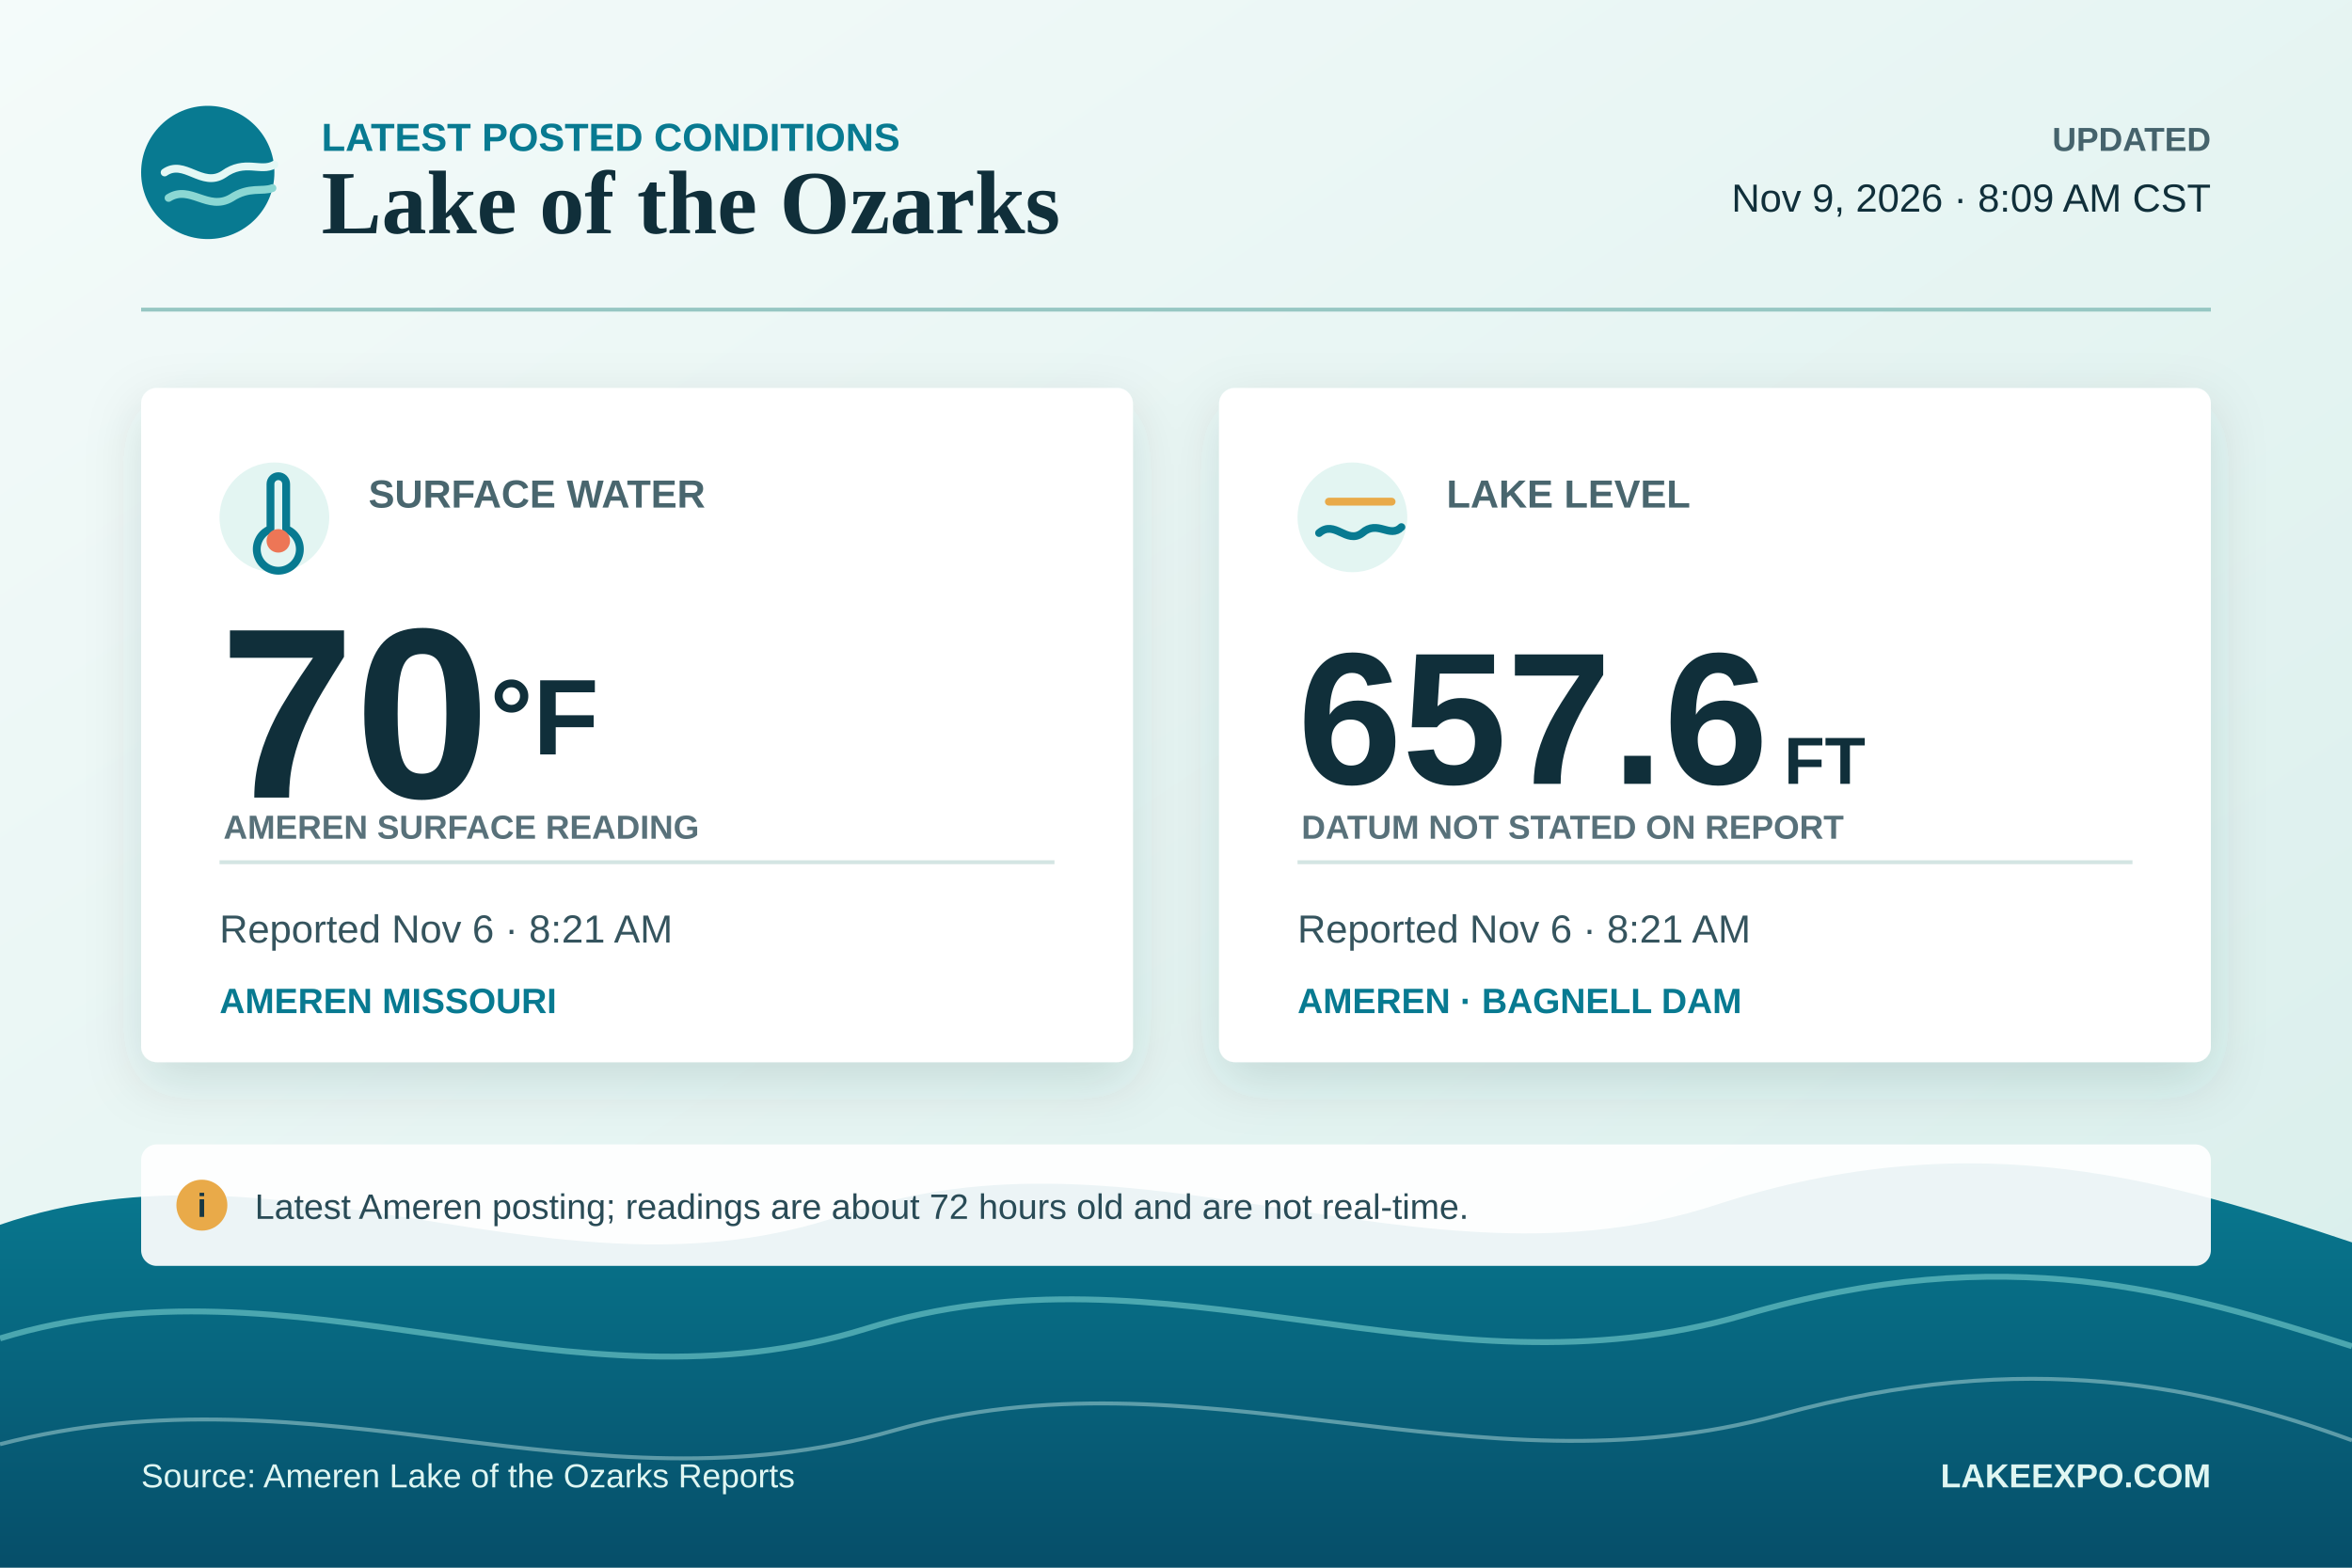
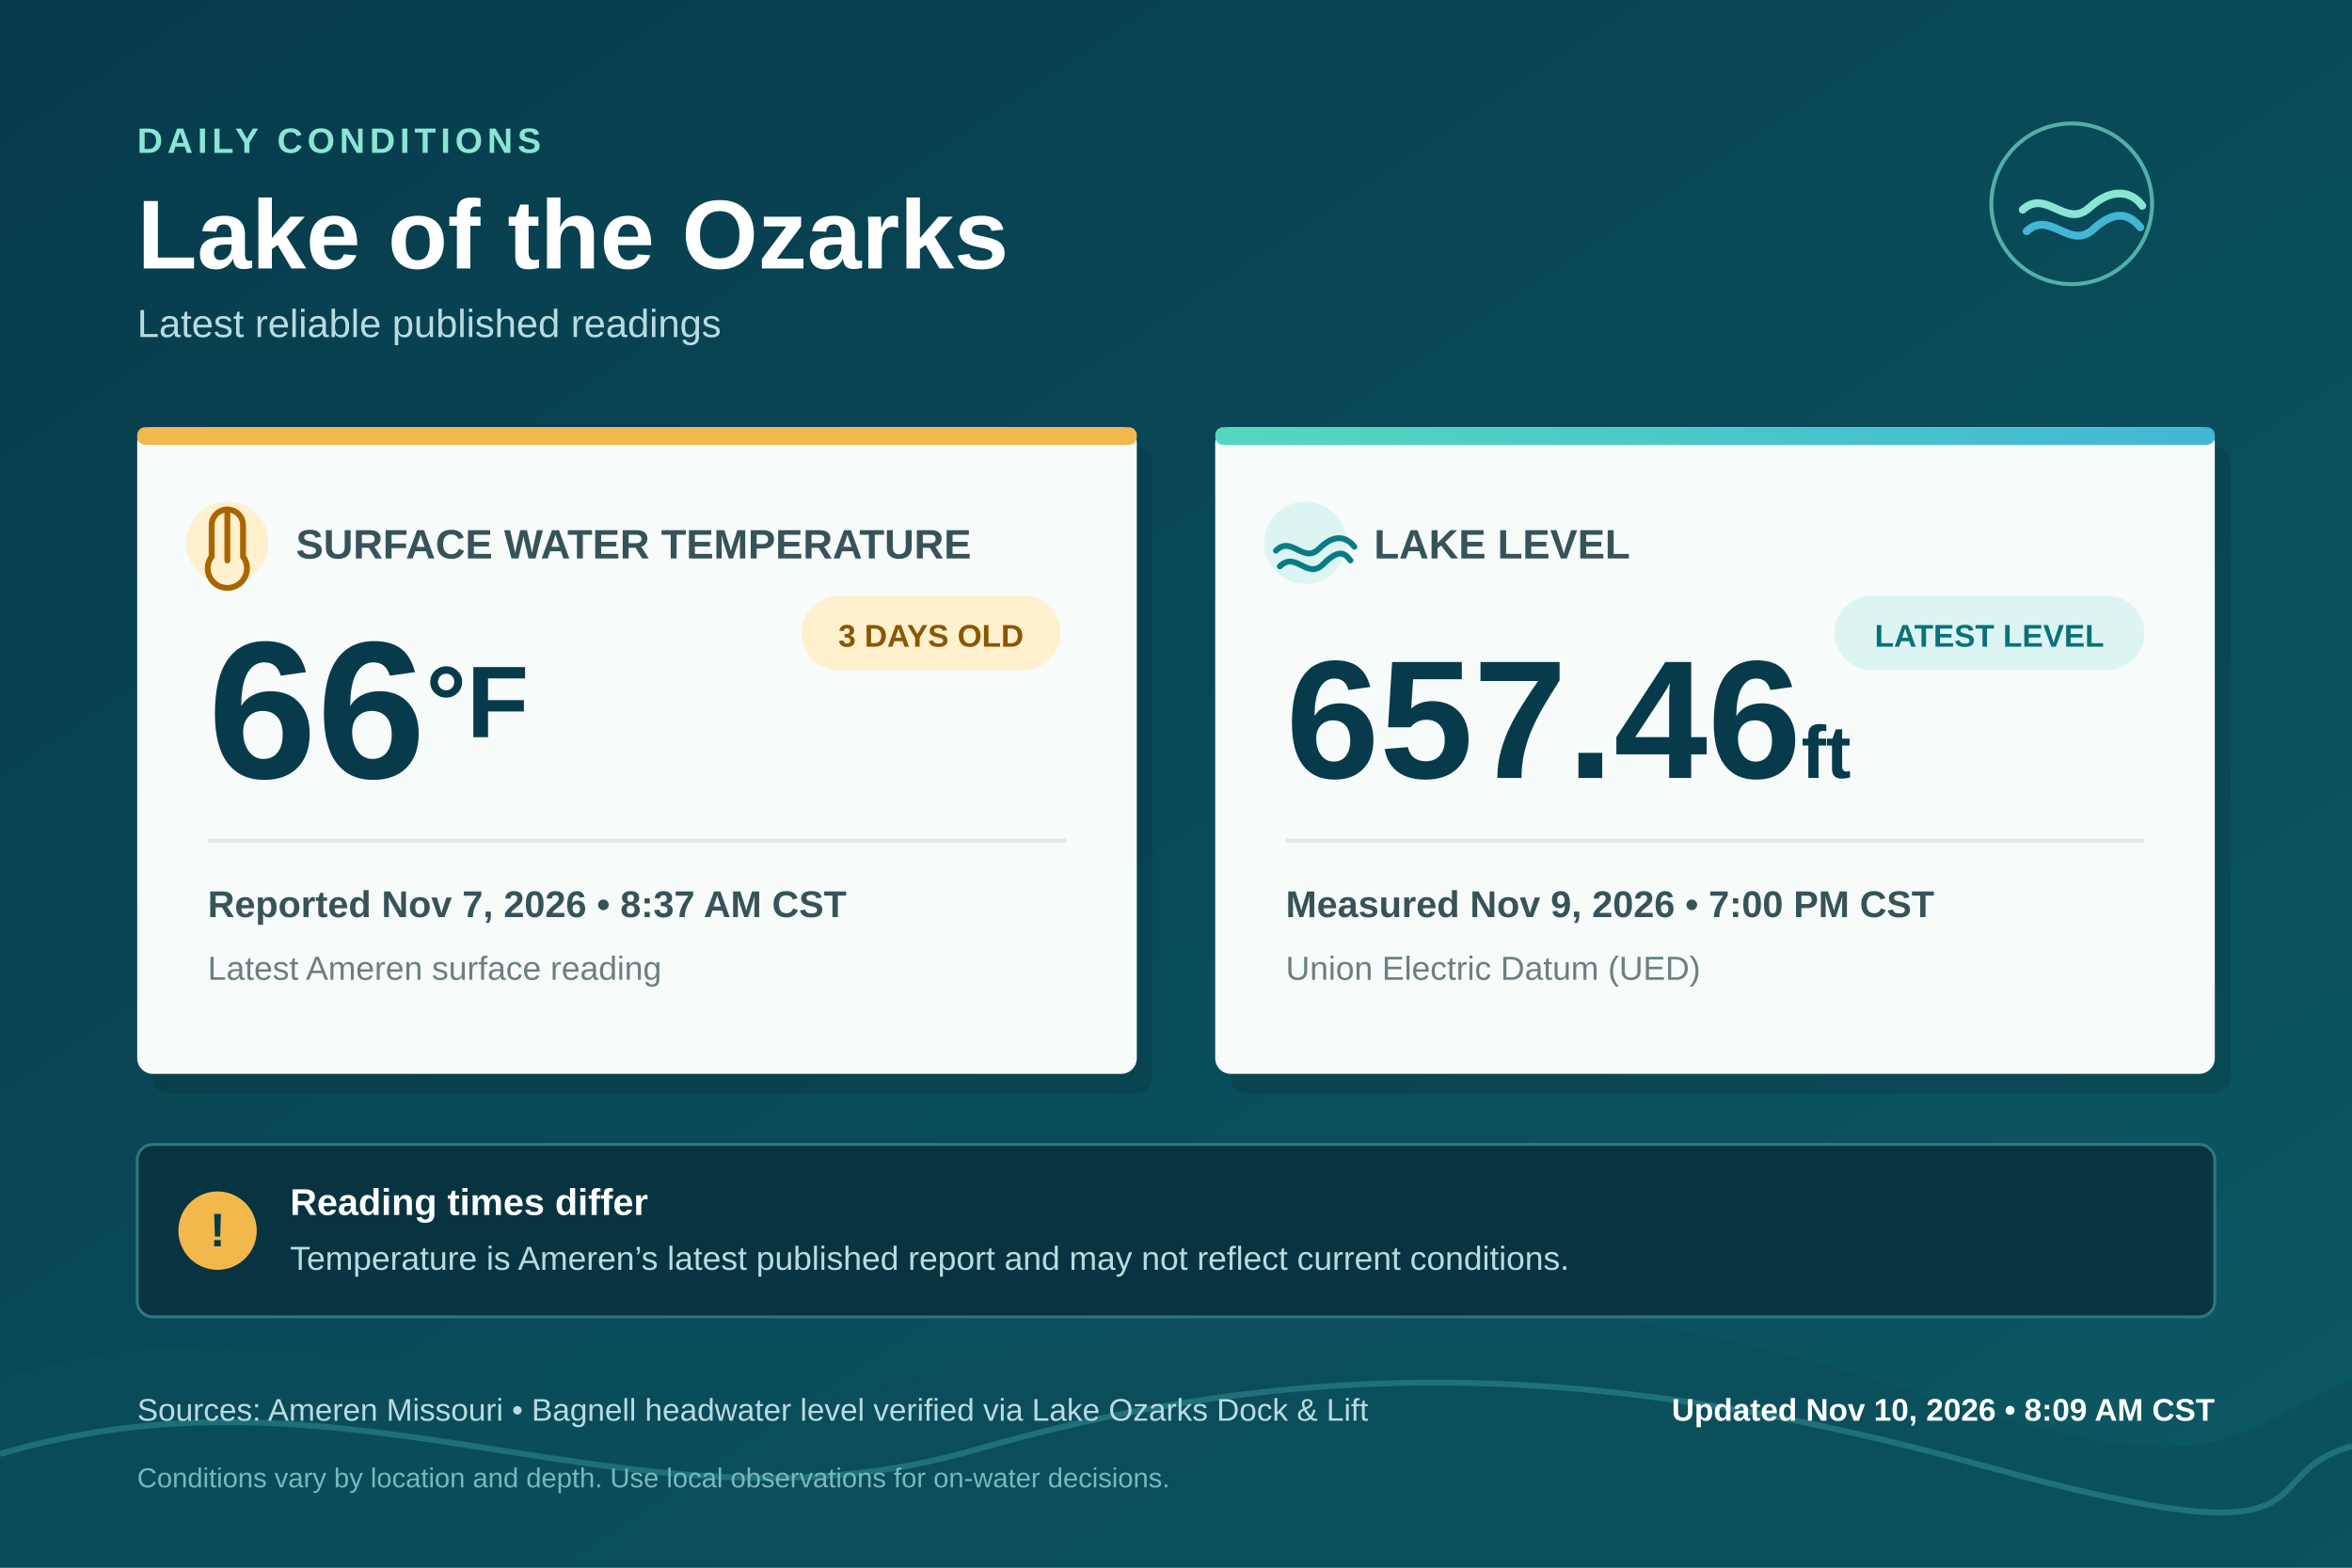
<svg xmlns="http://www.w3.org/2000/svg" width="1200" height="800" viewBox="0 0 1200 800" role="img" aria-labelledby="title desc">
  <defs>
-     <linearGradient id="background" x1="0" y1="0" x2="1" y2="1">
-       <stop offset="0" stop-color="#f4fbfa" />
-       <stop offset="1" stop-color="#d8eeeb" />
+     <linearGradient id="bg" x1="0" y1="0" x2="1" y2="1">
+       <stop offset="0" stop-color="#073B4C" />
+       <stop offset="1" stop-color="#0B5964" />
    </linearGradient>
-     <linearGradient id="lake" x1="0" y1="0" x2="0" y2="1">
-       <stop offset="0" stop-color="#087a91" />
-       <stop offset="1" stop-color="#064e69" />
+     <linearGradient id="water" x1="0" y1="0" x2="1" y2="0">
+       <stop offset="0" stop-color="#55D6BE" />
+       <stop offset="1" stop-color="#42B7D5" />
    </linearGradient>
-     <filter id="shadow" x="-10%" y="-15%" width="120%" height="140%">
-       <feDropShadow dx="0" dy="10" stdDeviation="14" flood-color="#07394a" flood-opacity="0.14" />
+     <filter id="shadow" x="-10%" y="-10%" width="120%" height="130%">
+       <feDropShadow dx="0" dy="10" stdDeviation="12" flood-color="#032933" flood-opacity="0.28" />
    </filter>
  </defs>
-   <rect width="1200" height="800" fill="url(#background)" />
-   <path d="M0 625 C145 575 285 670 430 620 C580 568 725 664 875 615 C1010 571 1110 604 1200 634 L1200 800 L0 800 Z" fill="url(#lake)" />
-   <path d="M0 683 C150 637 291 725 442 678 C595 630 733 717 890 671 C1024 632 1112 659 1200 687" fill="none" stroke="#78d0ce" stroke-width="3" opacity="0.6" />
-   <path d="M0 737 C162 695 300 775 456 730 C610 686 752 765 908 722 C1035 687 1126 708 1200 735" fill="none" stroke="#d4f3ef" stroke-width="2" opacity="0.42" />
-   <g transform="translate(72 54)">
-     <circle cx="34" cy="34" r="34" fill="#087a91" />
-     <path d="M12 34 C22 27 31 42 42 35 C53 27 61 34 68 30" fill="none" stroke="#e4f8f5" stroke-width="4" stroke-linecap="round" />
-     <path d="M14 47 C25 40 34 54 46 47 C55 41 62 44 67 42" fill="none" stroke="#8bd7d3" stroke-width="4" stroke-linecap="round" />
-     <text x="92" y="23" font-family="Arial, Helvetica, sans-serif" font-size="20" font-weight="700" fill="#087a91">LATEST POSTED CONDITIONS</text>
-     <text x="92" y="65" font-family="Georgia, 'Times New Roman', serif" font-size="46" font-weight="700" fill="#102f3a">Lake of the Ozarks</text>
-     <text x="1056" y="23" text-anchor="end" font-family="Arial, Helvetica, sans-serif" font-size="17" font-weight="700" fill="#45636c">UPDATED</text>
-     <text x="1056" y="54" text-anchor="end" font-family="Arial, Helvetica, sans-serif" font-size="20" fill="#102f3a">Nov 9, 2026 · 8:09 AM CST</text>
+   <rect width="1200" height="800" fill="url(#bg)" />
+   <path d="M0 704 C170 648 302 754 468 704 S790 650 966 707 S1132 731 1200 704 V800 H0 Z" fill="#0B4C5A" opacity="0.62" />
+   <path d="M0 742 C182 688 323 790 497 740 S824 696 1012 748 S1145 753 1200 738" fill="none" stroke="#54C9C1" stroke-width="3" opacity="0.28" />
+   <g font-family="Arial, Helvetica, sans-serif">
+     <text x="70" y="78" fill="#8BE5D5" font-size="18" font-weight="700" letter-spacing="2.4">DAILY CONDITIONS</text>
+     <text x="70" y="137" fill="#FFFFFF" font-size="50" font-weight="700">Lake of the Ozarks</text>
+     <text x="70" y="172" fill="#B9DBDF" font-size="20">Latest reliable published readings</text>
+     <g transform="translate(1015 62)">
+       <circle cx="42" cy="42" r="41" fill="none" stroke="#70DCCB" stroke-width="2" opacity="0.7" />
+       <path d="M17 45 C29 34 39 55 51 44 S73 36 78 43" fill="none" stroke="#8BE5D5" stroke-width="4" stroke-linecap="round" />
+       <path d="M19 56 C31 45 41 66 53 55 S72 48 77 54" fill="none" stroke="#42B7D5" stroke-width="4" stroke-linecap="round" />
+     </g>
+     <g>
+       <rect x="78" y="228" width="510" height="330" rx="8" fill="#032933" opacity="0.24" />
+       <rect x="628" y="228" width="510" height="330" rx="8" fill="#032933" opacity="0.24" />
+       <rect x="70" y="218" width="510" height="330" rx="8" fill="#F7FBFA" />
+       <rect x="620" y="218" width="510" height="330" rx="8" fill="#F7FBFA" />
+     </g>
+     <g>
+       <rect x="70" y="218" width="510" height="9" rx="4" fill="#F2B84B" />
+       <circle cx="116" cy="277" r="21" fill="#FFF0CE" />
+       <path d="M116 260 V286 M108 268 V284 A10 10 0 1 0 124 284 V268 A8 8 0 0 0 108 268" fill="none" stroke="#A96600" stroke-width="3" stroke-linecap="round" />
+       <text x="151" y="285" fill="#37535A" font-size="21" font-weight="700">SURFACE WATER TEMPERATURE</text>
+       <text x="106" y="397" fill="#073B4C" font-size="100" font-weight="700">66<tspan font-size="52" baseline-shift="super">°F</tspan>
+       </text>
+       <line x1="106" y1="429" x2="544" y2="429" stroke="#DCE9E8" stroke-width="2" />
+       <text x="106" y="468" fill="#37535A" font-size="19" font-weight="700">Reported Nov 7, 2026 • 8:37 AM CST</text>
+       <text x="106" y="500" fill="#6B7F83" font-size="17">Latest Ameren surface reading</text>
+       <rect x="409" y="304" width="132" height="38" rx="19" fill="#FFF0CE" />
+       <text x="475" y="330" fill="#8A5700" font-size="16" font-weight="700" text-anchor="middle">3 DAYS OLD</text>
+     </g>
+     <g>
+       <rect x="620" y="218" width="510" height="9" rx="4" fill="url(#water)" />
+       <circle cx="666" cy="277" r="21" fill="#DDF5F2" />
+       <path d="M651 281 C659 273 665 288 673 280 S687 274 691 279 M653 289 C661 281 667 296 675 288 S686 282 689 286" fill="none" stroke="#087C86" stroke-width="3" stroke-linecap="round" />
+       <text x="701" y="285" fill="#37535A" font-size="21" font-weight="700">LAKE LEVEL</text>
+       <text x="656" y="397" fill="#073B4C" font-size="86" font-weight="700">657.46<tspan font-size="38"> ft</tspan>
+       </text>
+       <line x1="656" y1="429" x2="1094" y2="429" stroke="#DCE9E8" stroke-width="2" />
+       <text x="656" y="468" fill="#37535A" font-size="19" font-weight="700">Measured Nov 9, 2026 • 7:00 PM CST</text>
+       <text x="656" y="500" fill="#6B7F83" font-size="17">Union Electric Datum (UED)</text>
+       <rect x="936" y="304" width="158" height="38" rx="19" fill="#DDF5F2" />
+       <text x="1015" y="330" fill="#08727A" font-size="16" font-weight="700" text-anchor="middle">LATEST LEVEL</text>
+     </g>
+     <g>
+       <rect x="70" y="584" width="1060" height="88" rx="8" fill="#073440" stroke="#347482" stroke-width="1.5" />
+       <circle cx="111" cy="628" r="20" fill="#F2B84B" />
+       <text x="111" y="636" text-anchor="middle" fill="#073B4C" font-size="24" font-weight="700">!</text>
+       <text x="148" y="620" fill="#FFFFFF" font-size="19" font-weight="700">Reading times differ</text>
+       <text x="148" y="648" fill="#B9DBDF" font-size="17">Temperature is Ameren’s latest published report and may not reflect current conditions.</text>
+     </g>
+     <text x="70" y="725" fill="#B9DBDF" font-size="16">Sources: Ameren Missouri • Bagnell headwater level verified via Lake Ozarks Dock &amp; Lift</text>
+     <text x="1130" y="725" fill="#FFFFFF" font-size="16" font-weight="700" text-anchor="end">Updated Nov 10, 2026 • 8:09 AM CST</text>
+     <text x="70" y="759" fill="#79B7BE" font-size="14">Conditions vary by location and depth. Use local observations for on-water decisions.</text>
  </g>
-   <line x1="72" y1="158" x2="1128" y2="158" stroke="#97c7c3" stroke-width="2" />
-   <g filter="url(#shadow)">
-     <rect x="72" y="198" width="506" height="344" rx="8" fill="#ffffff" />
-     <rect x="622" y="198" width="506" height="344" rx="8" fill="#ffffff" />
-   </g>
-   <g transform="translate(112 236)">
-     <circle cx="28" cy="28" r="28" fill="#e3f5f2" />
-     <path d="M26 11 V34 A11 11 0 1 0 34 34 V11 A4 4 0 0 0 26 11 Z" fill="none" stroke="#087a91" stroke-width="4" stroke-linejoin="round" />
-     <circle cx="30" cy="40" r="6" fill="#ed7656" />
-     <text x="76" y="23" font-family="Arial, Helvetica, sans-serif" font-size="20" font-weight="700" fill="#49666e">SURFACE WATER</text>
-     <text x="0" y="171" font-family="Arial, Helvetica, sans-serif" font-size="124" font-weight="700" fill="#102f3a">70<tspan font-size="55" baseline-shift="super">°F</tspan>
-     </text>
-     <text x="2" y="192" font-family="Arial, Helvetica, sans-serif" font-size="17" font-weight="700" fill="#58717a">AMEREN SURFACE READING</text>
-     <line x1="0" y1="204" x2="426" y2="204" stroke="#d4e5e3" stroke-width="2" />
-     <text x="0" y="245" font-family="Arial, Helvetica, sans-serif" font-size="20" fill="#35545e">Reported Nov 6 · 8:21 AM</text>
-     <text x="0" y="281" font-family="Arial, Helvetica, sans-serif" font-size="18" font-weight="700" fill="#087a91">AMEREN MISSOURI</text>
-   </g>
-   <g transform="translate(662 236)">
-     <circle cx="28" cy="28" r="28" fill="#e3f5f2" />
-     <path d="M11 36 C19 29 25 42 33 36 C41 29 47 39 53 33" fill="none" stroke="#087a91" stroke-width="4" stroke-linecap="round" />
-     <path d="M16 20 H48" stroke="#e9aa49" stroke-width="4" stroke-linecap="round" />
-     <text x="76" y="23" font-family="Arial, Helvetica, sans-serif" font-size="20" font-weight="700" fill="#49666e">LAKE LEVEL</text>
-     <text x="0" y="164" font-family="Arial, Helvetica, sans-serif" font-size="96" font-weight="700" fill="#102f3a">657.6<tspan dx="8" font-size="34">FT</tspan>
-     </text>
-     <text x="2" y="192" font-family="Arial, Helvetica, sans-serif" font-size="17" font-weight="700" fill="#58717a">DATUM NOT STATED ON REPORT</text>
-     <line x1="0" y1="204" x2="426" y2="204" stroke="#d4e5e3" stroke-width="2" />
-     <text x="0" y="245" font-family="Arial, Helvetica, sans-serif" font-size="20" fill="#35545e">Reported Nov 6 · 8:21 AM</text>
-     <text x="0" y="281" font-family="Arial, Helvetica, sans-serif" font-size="18" font-weight="700" fill="#087a91">AMEREN · BAGNELL DAM</text>
-   </g>
-   <g transform="translate(72 584)">
-     <rect width="1056" height="62" rx="8" fill="#ffffff" fill-opacity="0.92" />
-     <circle cx="31" cy="31" r="13" fill="#e9aa49" />
-     <text x="31" y="37" text-anchor="middle" font-family="Arial, Helvetica, sans-serif" font-size="17" font-weight="700" fill="#173743">i</text>
-     <text x="58" y="38" font-family="Arial, Helvetica, sans-serif" font-size="18" fill="#294b56">Latest Ameren posting; readings are about 72 hours old and are not real-time.</text>
-   </g>
-   <text x="72" y="759" font-family="Arial, Helvetica, sans-serif" font-size="17" fill="#dff6f2">Source: Ameren Lake of the Ozarks Reports</text>
-   <text x="1128" y="759" text-anchor="end" font-family="Arial, Helvetica, sans-serif" font-size="17" font-weight="700" fill="#dff6f2">LAKEEXPO.COM</text>
</svg>
